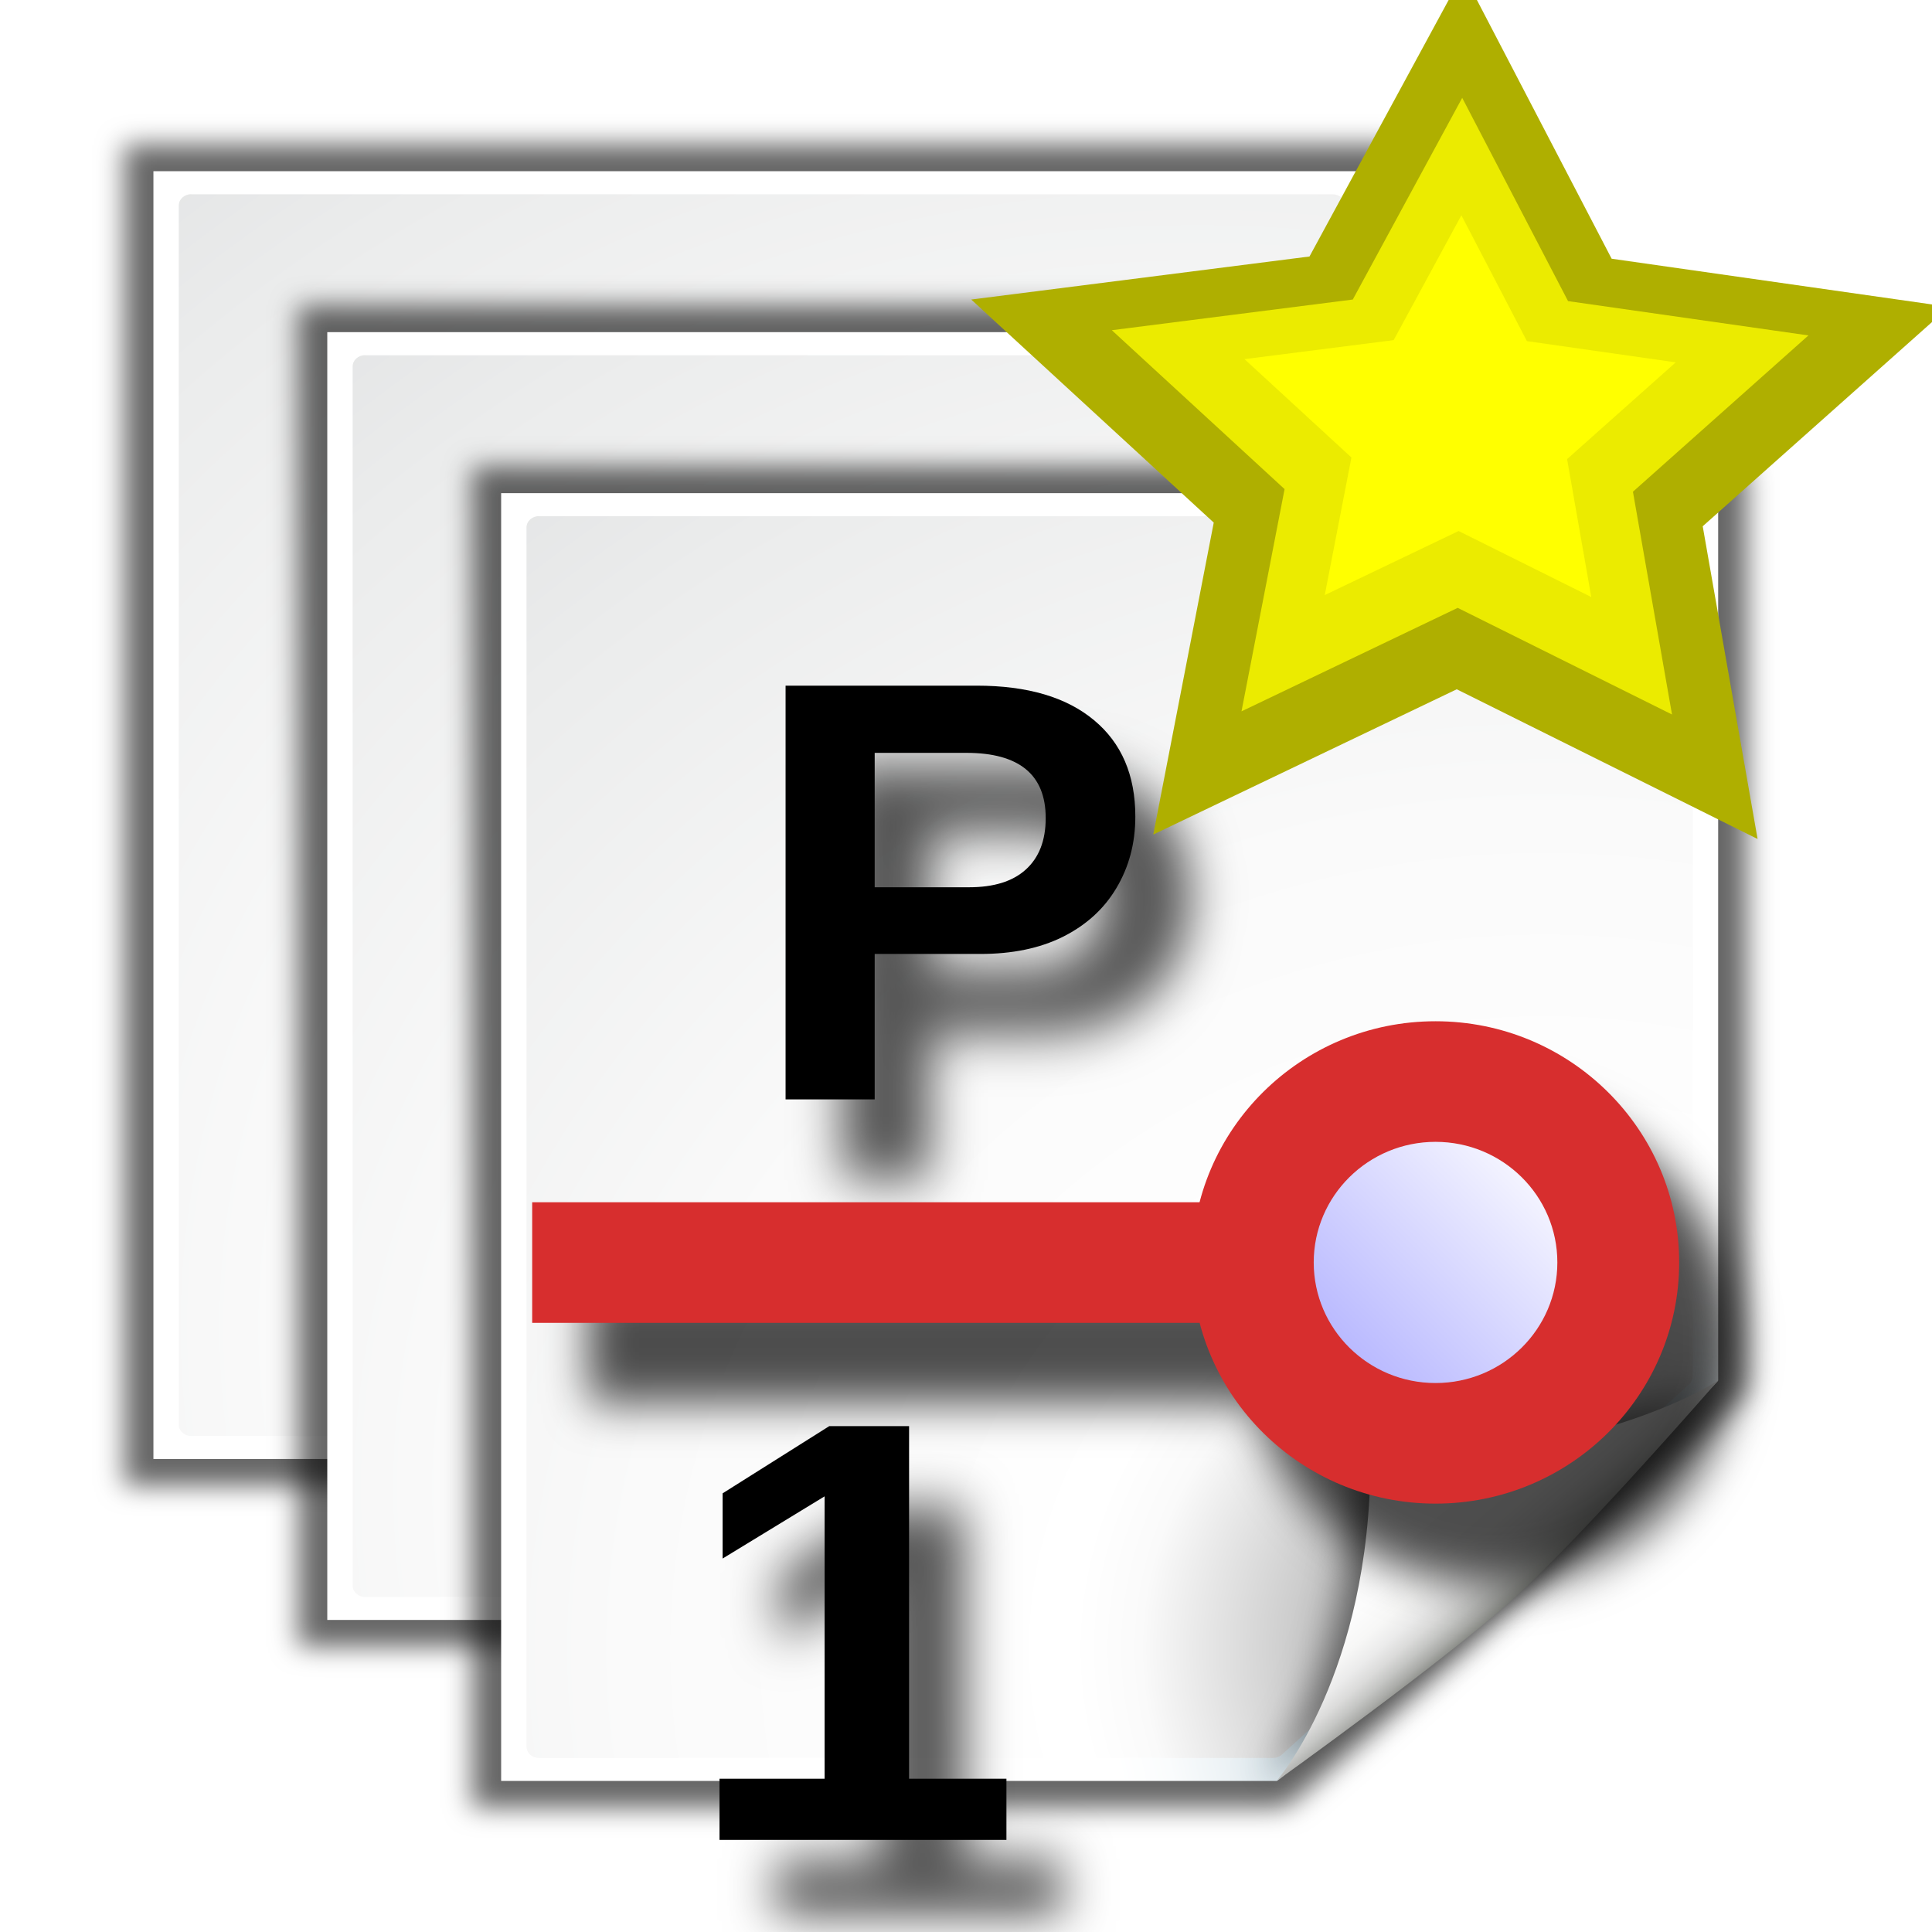
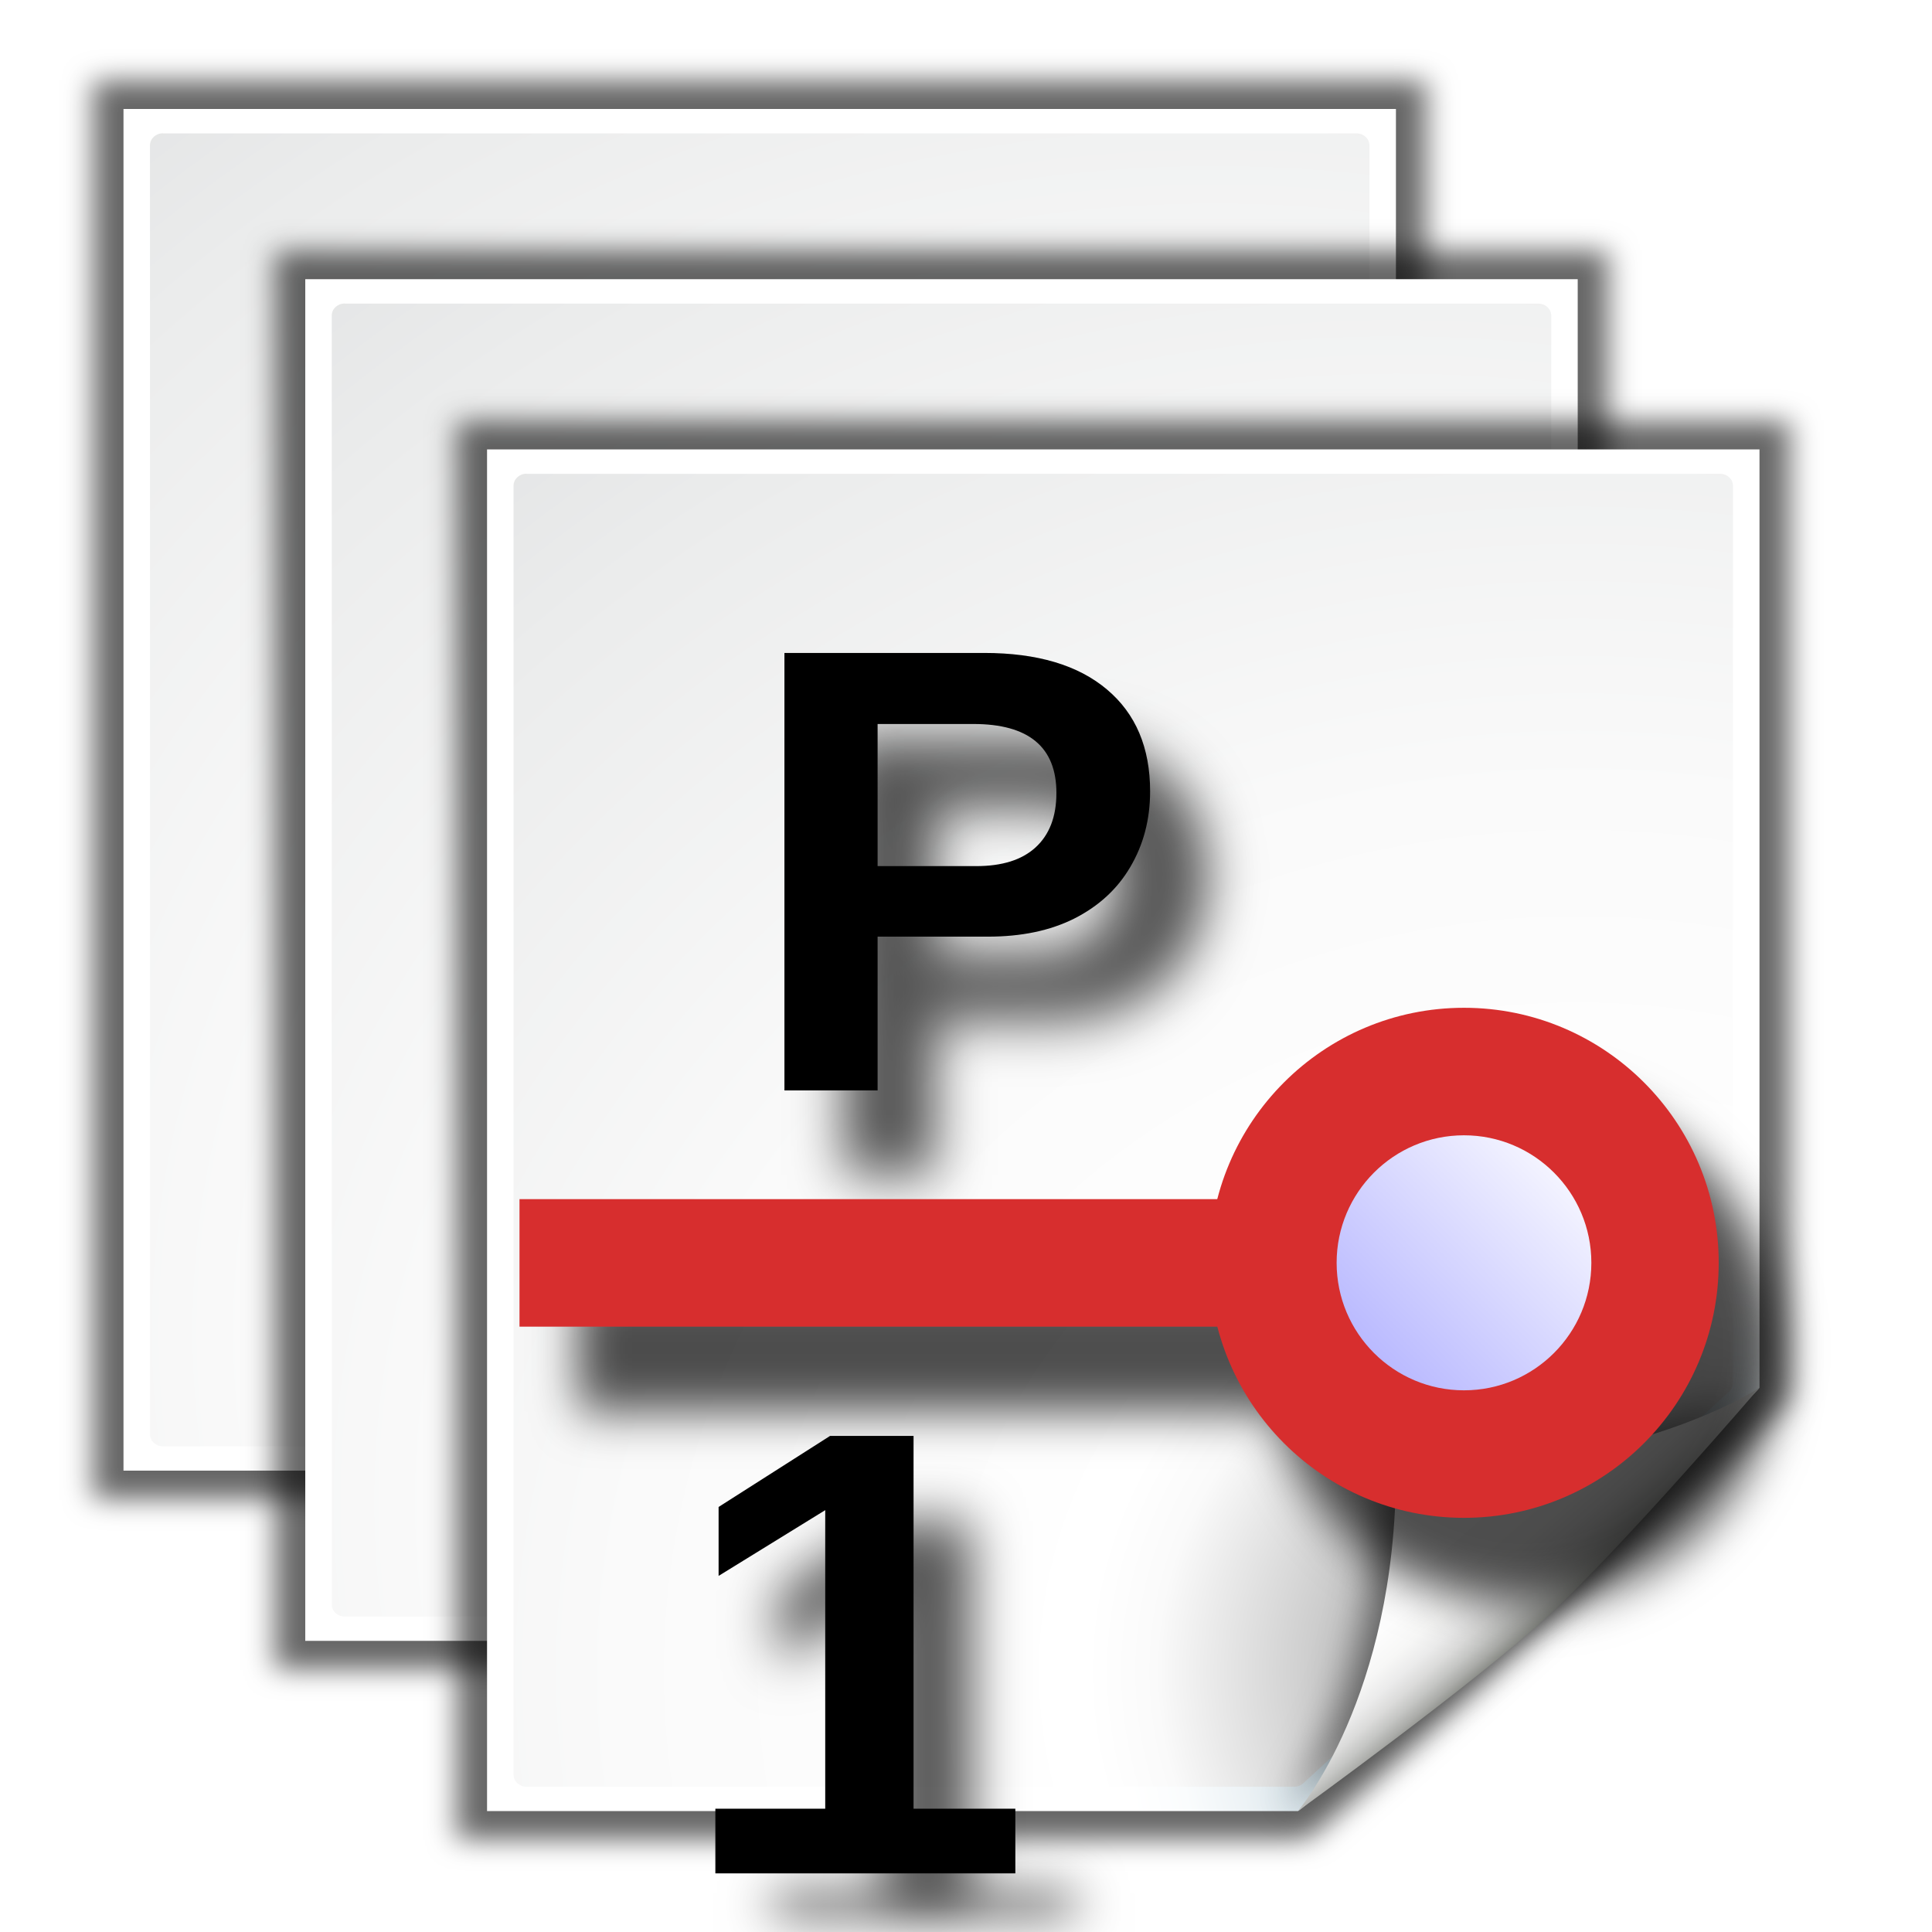
- <svg xmlns="http://www.w3.org/2000/svg" xmlns:xlink="http://www.w3.org/1999/xlink" height="48" width="48" version="1.1">
-   <defs>
+ <svg xmlns="http://www.w3.org/2000/svg" xmlns:xlink="http://www.w3.org/1999/xlink" height="48" width="48" version="1.1" id="svg2">
+   <defs id="defs4">
    <filter id="j" color-interpolation-filters="sRGB">
-       <feGaussianBlur stdDeviation="0.9" />
+       <feGaussianBlur stdDeviation="0.9" id="feGaussianBlur7" />
    </filter>
    <filter id="k" color-interpolation-filters="sRGB">
-       <feGaussianBlur stdDeviation="1.207" />
+       <feGaussianBlur stdDeviation="1.207" id="feGaussianBlur10" />
    </filter>
    <radialGradient id="m" gradientUnits="userSpaceOnUse" cy="112.3" cx="102" gradientTransform="matrix(.875 0 0 .85714 10 17.143)" r="139.56">
-       <stop stop-color="#00537d" offset="0" />
-       <stop stop-color="#186389" offset=".015" />
-       <stop stop-color="#558ca8" offset=".056" />
-       <stop stop-color="#89afc3" offset=".096" />
-       <stop stop-color="#b3ccd8" offset=".136" />
-       <stop stop-color="#d4e2e9" offset=".174" />
-       <stop stop-color="#ecf2f5" offset=".21" />
-       <stop stop-color="#fafcfd" offset=".243" />
-       <stop stop-color="#fff" offset=".272" />
+       <stop stop-color="#00537d" offset="0" id="stop13" />
+       <stop stop-color="#186389" offset=".015" id="stop15" />
+       <stop stop-color="#558ca8" offset=".056" id="stop17" />
+       <stop stop-color="#89afc3" offset=".096" id="stop19" />
+       <stop stop-color="#b3ccd8" offset=".136" id="stop21" />
+       <stop stop-color="#d4e2e9" offset=".174" id="stop23" />
+       <stop stop-color="#ecf2f5" offset=".21" id="stop25" />
+       <stop stop-color="#fafcfd" offset=".243" id="stop27" />
+       <stop stop-color="#fff" offset=".272" id="stop29" />
    </radialGradient>
    <radialGradient id="n" gradientUnits="userSpaceOnUse" cy="109.33" cx="99.081" gradientTransform="matrix(.85638 0 0 .84156 11.191 18.14)" r="139.56">
-       <stop stop-color="#7a7d80" offset="0" />
-       <stop stop-color="#c2c2c2" offset=".126" />
-       <stop stop-color="#fafafa" offset=".233" />
-       <stop stop-color="#fff" offset=".272" />
-       <stop stop-color="#fafafa" offset=".531" />
-       <stop stop-color="#ebecec" offset=".845" />
-       <stop stop-color="#e1e2e3" offset="1" />
+       <stop stop-color="#7a7d80" offset="0" id="stop32" />
+       <stop stop-color="#c2c2c2" offset=".126" id="stop34" />
+       <stop stop-color="#fafafa" offset=".233" id="stop36" />
+       <stop stop-color="#fff" offset=".272" id="stop38" />
+       <stop stop-color="#fafafa" offset=".531" id="stop40" />
+       <stop stop-color="#ebecec" offset=".845" id="stop42" />
+       <stop stop-color="#e1e2e3" offset="1" id="stop44" />
    </radialGradient>
    <linearGradient id="l" y2="94.104" gradientUnits="userSpaceOnUse" x2="86.572" gradientTransform="matrix(.875 0 0 .85714 10 17.143)" y1="104" x1="96">
-       <stop stop-color="#888a85" offset="0" />
-       <stop stop-color="#8c8e89" offset=".007" />
-       <stop stop-color="#abaca9" offset=".067" />
-       <stop stop-color="#c5c6c4" offset=".135" />
-       <stop stop-color="#dbdbda" offset=".211" />
-       <stop stop-color="#ebebeb" offset=".301" />
-       <stop stop-color="#f7f7f6" offset=".412" />
-       <stop stop-color="#fdfdfd" offset=".568" />
-       <stop stop-color="#fff" offset="1" />
+       <stop stop-color="#888a85" offset="0" id="stop47" />
+       <stop stop-color="#8c8e89" offset=".007" id="stop49" />
+       <stop stop-color="#abaca9" offset=".067" id="stop51" />
+       <stop stop-color="#c5c6c4" offset=".135" id="stop53" />
+       <stop stop-color="#dbdbda" offset=".211" id="stop55" />
+       <stop stop-color="#ebebeb" offset=".301" id="stop57" />
+       <stop stop-color="#f7f7f6" offset=".412" id="stop59" />
+       <stop stop-color="#fdfdfd" offset=".568" id="stop61" />
+       <stop stop-color="#fff" offset="1" id="stop63" />
    </linearGradient>
    <filter id="o" height="1.229" width="1.09" color-interpolation-filters="sRGB" y="-.115" x="-.045">
-       <feGaussianBlur stdDeviation="0.684" />
+       <feGaussianBlur stdDeviation="0.684" id="feGaussianBlur66" />
    </filter>
    <filter id="p" height="1.107" width="1.293" color-interpolation-filters="sRGB" y="-.054" x="-.147">
-       <feGaussianBlur stdDeviation="0.776" />
+       <feGaussianBlur stdDeviation="0.776" id="feGaussianBlur69" />
    </filter>
    <linearGradient id="r" y2="5.5" gradientUnits="userSpaceOnUse" x2="1.031" gradientTransform="matrix(1.9385,0,0,1.7906,-101.39,-12.363)" y1="9.406" x1="4.969">
-       <stop stop-color="#afafff" offset="0" />
-       <stop stop-color="#fff" offset="1" />
+       <stop stop-color="#afafff" offset="0" id="stop72" />
+       <stop stop-color="#fff" offset="1" id="stop74" />
    </linearGradient>
+     <radialGradient xlink:href="#m" id="radialGradient2991" gradientUnits="userSpaceOnUse" gradientTransform="matrix(0.875,0,0,0.85714,10,17.143)" cx="102" cy="112.3" r="139.56" />
+     <radialGradient xlink:href="#n" id="radialGradient2993" gradientUnits="userSpaceOnUse" gradientTransform="matrix(0.85638,0,0,0.84156,11.191,18.14)" cx="99.081" cy="109.33" r="139.56" />
+     <linearGradient xlink:href="#l" id="linearGradient2995" gradientUnits="userSpaceOnUse" gradientTransform="matrix(0.875,0,0,0.85714,10,17.143)" x1="96" y1="104" x2="86.572" y2="94.104" />
+     <radialGradient xlink:href="#m" id="radialGradient2997" gradientUnits="userSpaceOnUse" gradientTransform="matrix(0.875,0,0,0.85714,10,17.143)" cx="102" cy="112.3" r="139.56" />
+     <radialGradient xlink:href="#n" id="radialGradient2999" gradientUnits="userSpaceOnUse" gradientTransform="matrix(0.85638,0,0,0.84156,11.191,18.14)" cx="99.081" cy="109.33" r="139.56" />
+     <linearGradient xlink:href="#l" id="linearGradient3001" gradientUnits="userSpaceOnUse" gradientTransform="matrix(0.875,0,0,0.85714,10,17.143)" x1="96" y1="104" x2="86.572" y2="94.104" />
  </defs>
-   <g transform="matrix(2.4566,0,0,2.2316,-37.589,-39.022)">
-     <rect fill-opacity="0" height="16" width="16" y="0" x="0" />
+   <g transform="matrix(2.4566,0,0,2.2316,-37.589,-39.022)" id="g76">
+     <rect fill-opacity="0" height="16" width="16" y="0" x="0" id="rect78" />
  </g>
-   <rect fill-opacity="0" height="38.871" width="43.287" y="-47.036" x="-74.787" />
-   <g transform="matrix(.35996 0 0 .33328 .93206 2.9203)">
-     <use xlink:href="#q" transform="translate(-12,-12)" height="128" width="128" y="0" x="0" />
+   <rect fill-opacity="0" height="38.871" width="43.287" y="-47.036" x="-74.787" id="rect80" />
+   <g transform="matrix(0.3763524,0,0,0.3523976,0.05722746,1.297926)" id="g82">
+     <use xlink:href="#q" transform="translate(-12,-12)" height="128" width="128" y="0" x="0" id="use84" />
    <g id="q" transform="translate(-4,-8)">
-       <path opacity=".6" d="m23 25v96h53.525c0.464 0 30.475-29.398 30.475-29.853v-66.147h-84z" transform="matrix(1.0476,0,0,1.0417,-2.0952,-4.0417)" filter="url(#j)" />
-       <path fill="url(#m)" d="m24 24v96h53.525c0.464 0 30.475-29.398 30.475-29.853v-66.147h-84z" />
-       <path fill="url(#n)" d="m26.606 25.714c-0.472 0-0.856 0.378-0.856 0.842v90.888c0 0.465 0.385 0.842 0.856 0.842h50.674c0.225 0 0.446-0.089 0.605-0.247l28.115-27.618c0.16-0.157 0.251-0.374 0.251-0.595v-63.262c0-0.464-0.384-0.842-0.856-0.842h-78.787z" />
-       <path opacity=".5" filter="url(#k)" d="m76.526 120s11.662-9 16.474-13.714c4.812-4.72 14-16.143 14-16.143s-8 5.853-24 5.853c0 16-6.474 24-6.474 24z" />
-       <path fill="url(#l)" d="m77.526 120s11.662-9 16.474-13.714c4.812-4.72 14-16.143 14-16.143s-8 5.853-24 5.853c0 16-6.474 24-6.474 24z" />
+       <path d="m 23,25 v 96 H 76.525 C 76.989,121 107,91.602 107,91.147 V 25 H 23 z" transform="matrix(1.0476,0,0,1.0417,-2.0952,-4.0417)" id="path87" style="opacity:0.6;filter:url(#j)" />
+       <path d="m 24,24 v 96 H 77.525 C 77.989,120 108,90.602 108,90.147 V 24 H 24 z" id="path89" style="fill:url(#radialGradient2997)" />
+       <path d="m 26.606,25.714 c -0.472,0 -0.856,0.378 -0.856,0.842 v 90.888 c 0,0.465 0.385,0.842 0.856,0.842 H 77.28 c 0.225,0 0.446,-0.089 0.605,-0.247 l 28.115,-27.618 c 0.16,-0.157 0.251,-0.374 0.251,-0.595 v -63.262 c 0,-0.464 -0.384,-0.842 -0.856,-0.842 h -78.787 z" id="path91" style="fill:url(#radialGradient2999)" />
+       <path d="m 76.526,120 c 0,0 11.662,-9 16.474,-13.714 4.812,-4.72 14,-16.143 14,-16.143 0,0 -8,5.853 -24,5.853 0,16 -6.474,24 -6.474,24 z" id="path93" style="opacity:0.5;filter:url(#k)" />
+       <path d="m 77.526,120 c 0,0 11.662,-9 16.474,-13.714 4.812,-4.72 14,-16.143 14,-16.143 0,0 -8,5.853 -24,5.853 0,16 -6.474,24 -6.474,24 z" id="path95" style="fill:url(#linearGradient3001)" />
    </g>
-     <g transform="translate(8,4)">
-       <path opacity=".6" d="m23 25v96h53.525c0.464 0 30.475-29.398 30.475-29.853v-66.147h-84z" transform="matrix(1.0476,0,0,1.0417,-2.0952,-4.0417)" filter="url(#j)" />
-       <path fill="url(#m)" d="m24 24v96h53.525c0.464 0 30.475-29.398 30.475-29.853v-66.147h-84z" />
-       <path fill="url(#n)" d="m26.606 25.714c-0.472 0-0.856 0.378-0.856 0.842v90.888c0 0.465 0.385 0.842 0.856 0.842h50.674c0.225 0 0.446-0.089 0.605-0.247l28.115-27.618c0.16-0.157 0.251-0.374 0.251-0.595v-63.262c0-0.464-0.384-0.842-0.856-0.842h-78.787z" />
-       <path opacity=".5" filter="url(#k)" d="m76.526 120s11.662-9 16.474-13.714c4.812-4.72 14-16.143 14-16.143s-8 5.853-24 5.853c0 16-6.474 24-6.474 24z" />
-       <path fill="url(#l)" d="m77.526 120s11.662-9 16.474-13.714c4.812-4.72 14-16.143 14-16.143s-8 5.853-24 5.853c0 16-6.474 24-6.474 24z" />
+     <g transform="translate(8,4)" id="g97">
+       <path d="m 23,25 v 96 H 76.525 C 76.989,121 107,91.602 107,91.147 V 25 H 23 z" transform="matrix(1.0476,0,0,1.0417,-2.0952,-4.0417)" id="path99" style="opacity:0.6;filter:url(#j)" />
+       <path d="m 24,24 v 96 H 77.525 C 77.989,120 108,90.602 108,90.147 V 24 H 24 z" id="path101" style="fill:url(#radialGradient2991)" />
+       <path d="m 26.606,25.714 c -0.472,0 -0.856,0.378 -0.856,0.842 v 90.888 c 0,0.465 0.385,0.842 0.856,0.842 H 77.28 c 0.225,0 0.446,-0.089 0.605,-0.247 l 28.115,-27.618 c 0.16,-0.157 0.251,-0.374 0.251,-0.595 v -63.262 c 0,-0.464 -0.384,-0.842 -0.856,-0.842 h -78.787 z" id="path103" style="fill:url(#radialGradient2993)" />
+       <path d="m 76.526,120 c 0,0 11.662,-9 16.474,-13.714 4.812,-4.72 14,-16.143 14,-16.143 0,0 -8,5.853 -24,5.853 0,16 -6.474,24 -6.474,24 z" id="path105" style="opacity:0.5;filter:url(#k)" />
+       <path d="m 77.526,120 c 0,0 11.662,-9 16.474,-13.714 4.812,-4.72 14,-16.143 14,-16.143 0,0 -8,5.853 -24,5.853 0,16 -6.474,24 -6.474,24 z" id="path107" style="fill:url(#linearGradient2995)" />
    </g>
  </g>
-   <g transform="matrix(.70882 0 0 .76851 70.444 12.609)">
-     <g transform="matrix(1.1013,0,0,1.0887,-40.285,58.083)">
-       <g opacity=".695" filter="url(#o)">
-         <g transform="matrix(-1,0,0,1,-101.77,-29.616)">
-           <rect transform="rotate(-90)" height="23.582" width="3.581" y="-90.407" x="-2.86" />
-           <path d="m-95.576-6.096c-4.28 0-7.754 3.209-7.754 7.162s3.474 7.162 7.754 7.162 7.754-3.209 7.754-7.162-3.474-7.162-7.754-7.162z" />
-           <path d="m-95.576-2.515c2.14 0 3.877 1.604 3.877 3.581s-1.737 3.581-3.877 3.581-3.877-1.604-3.877-3.581 1.737-3.581 3.877-3.581z" />
+   <g transform="matrix(0.7410993,0,0,0.8125931,72.73471,11.54239)" id="g109">
+     <g transform="matrix(1.1013,0,0,1.0887,-40.285,58.083)" id="g111">
+       <g id="g113" style="opacity:0.695;filter:url(#o)">
+         <g transform="matrix(-1,0,0,1,-101.77,-29.616)" id="g115">
+           <rect transform="matrix(0,-1,1,0,0,0)" height="23.582" width="3.581" y="-90.407" x="-2.859" id="rect117" />
+           <path d="m -95.576,-6.096 c -4.28,0 -7.754,3.209 -7.754,7.162 0,3.954 3.474,7.162 7.754,7.162 4.28,0 7.754,-3.209 7.754,-7.162 0,-3.954 -3.474,-7.162 -7.754,-7.162 z" id="path119" />
+           <path d="m -95.576,-2.515 c 2.14,0 3.877,1.604 3.877,3.581 0,1.977 -1.737,3.581 -3.877,3.581 -2.14,0 -3.877,-1.604 -3.877,-3.581 0,-1.977 1.737,-3.581 3.877,-3.581 z" id="path121" />
        </g>
      </g>
-       <g opacity=".66" font-family="Arial" font-size="18.731px" filter="url(#p)" font-weight="bold">
-         <text style="word-spacing:0px;letter-spacing:0px" xml:space="preserve" transform="scale(1.0492 .9531)" line-height="125%" y="-35.034" x="-26.869">
-           <tspan y="-35.034" x="-26.869">P</tspan>
+       <g font-size="18.731px" font-weight="bold" id="g123" style="font-size:18.731px;font-weight:bold;opacity:0.66;filter:url(#p);font-family:Arial">
+         <text style="line-height:125%;letter-spacing:0px;word-spacing:0px" xml:space="preserve" transform="scale(1.0492,0.9531)" line-height="125%" y="-35.034" x="-26.869" id="text125">
+           <tspan y="-35.034" x="-26.869" id="tspan127">P</tspan>
        </text>
-         <text style="word-spacing:0px;letter-spacing:0px" xml:space="preserve" transform="scale(1.0492 .9531)" line-height="125%" y="-11.963" x="-28.812">
-           <tspan y="-11.963" x="-28.812">1</tspan>
+         <text style="line-height:125%;letter-spacing:0px;word-spacing:0px" xml:space="preserve" transform="scale(1.0492,0.9531)" line-height="125%" y="-11.963" x="-28.812" id="text129">
+           <tspan y="-11.963" x="-28.812" id="tspan131">1</tspan>
        </text>
      </g>
-       <g transform="matrix(2.4566,0,0,2.2316,-35.244,-45.716)">
-         <rect fill-opacity="0" height="16" width="16" y="0" x="0" />
+       <g transform="matrix(2.4566,0,0,2.2316,-35.244,-45.716)" id="g133">
+         <rect height="16" width="16" y="0" x="0" id="rect135" style="fill-opacity:0" />
      </g>
    </g>
-     <g transform="matrix(2.9379,0,0,2.1996,-80.166,10.499)">
-       <rect fill-opacity="0" height="16" width="16" y="0" x="0" />
+     <g transform="matrix(2.9379,0,0,2.1996,-80.166,10.499)" id="g137">
+       <rect height="16" width="16" y="0" x="0" id="rect139" style="fill-opacity:0" />
    </g>
-     <g transform="matrix(1.1013,0,0,1.0887,33.063,23.245)">
-       <g transform="matrix(-1,0,0,1,-170.15,0)">
-         <rect transform="rotate(-90)" height="23.582" width="3.581" y="-90.407" x="-2.86" fill="#d72e2e" />
-         <path fill="#d72e2e" d="m-95.576-6.096c-4.28 0-7.754 3.209-7.754 7.162s3.474 7.162 7.754 7.162 7.754-3.209 7.754-7.162-3.474-7.162-7.754-7.162z" />
-         <path fill="url(#r)" d="m-95.576-2.515c2.14 0 3.877 1.604 3.877 3.581s-1.737 3.581-3.877 3.581-3.877-1.604-3.877-3.581 1.737-3.581 3.877-3.581z" />
+     <g transform="matrix(1.1013,0,0,1.0887,33.063,23.245)" id="g141">
+       <g transform="matrix(-1,0,0,1,-170.15,0)" id="g143">
+         <rect transform="matrix(0,-1,1,0,0,0)" height="23.582" width="3.581" y="-90.407" x="-2.859" id="rect145" style="fill:#d72e2e" />
+         <path d="m -95.576,-6.096 c -4.28,0 -7.754,3.209 -7.754,7.162 0,3.954 3.474,7.162 7.754,7.162 4.28,0 7.754,-3.209 7.754,-7.162 0,-3.954 -3.474,-7.162 -7.754,-7.162 z" id="path147" style="fill:#d72e2e" />
+         <path d="m -95.576,-2.515 c 2.14,0 3.877,1.604 3.877,3.581 0,1.977 -1.737,3.581 -3.877,3.581 -2.14,0 -3.877,-1.604 -3.877,-3.581 0,-1.977 1.737,-3.581 3.877,-3.581 z" id="path149" style="fill:url(#r)" />
      </g>
-       <text style="word-spacing:0px;letter-spacing:0px" font-weight="bold" xml:space="preserve" transform="scale(1.0492 .9531)" line-height="125%" font-size="18.731px" y="-3.96" x="-92.043" font-family="Arial" fill="#000000">
-         <tspan y="-3.96" x="-92.043">P</tspan>
+       <text style="font-size:18.731px;font-weight:bold;line-height:125%;letter-spacing:0px;word-spacing:0px;fill:#000000;font-family:Arial" font-weight="bold" xml:space="preserve" transform="scale(1.0492,0.9531)" line-height="125%" font-size="18.731px" y="-3.96" x="-92.043" id="text151">
+         <tspan y="-3.96" x="-92.043" id="tspan153">P</tspan>
      </text>
-       <text style="word-spacing:0px;letter-spacing:0px" font-weight="bold" xml:space="preserve" transform="scale(1.0492 .9531)" line-height="125%" font-size="18.731px" y="19.111" x="-93.986" font-family="Arial" fill="#000000">
-         <tspan y="19.111" x="-93.986">1</tspan>
+       <text style="font-size:18.731px;font-weight:bold;line-height:125%;letter-spacing:0px;word-spacing:0px;fill:#000000;font-family:Arial" font-weight="bold" xml:space="preserve" transform="scale(1.0492,0.9531)" line-height="125%" font-size="18.731px" y="19.111" x="-93.986" id="text155">
+         <tspan y="19.111" x="-93.986" id="tspan157">1</tspan>
      </text>
-       <g transform="matrix(2.4566,0,0,2.2316,-105.97,-9.4053)">
-         <rect fill-opacity="0" height="16" width="16" y="0" x="0" />
+       <g transform="matrix(2.4566,0,0,2.2316,-105.97,-9.4053)" id="g159">
+         <rect height="16" width="16" y="0" x="0" id="rect161" style="fill-opacity:0" />
      </g>
-       <g transform="matrix(2.4566,0,0,2.2316,-103.63,-16.1)">
-         <rect fill-opacity="0" height="16" width="16" y="0" x="0" />
+       <g transform="matrix(2.4566,0,0,2.2316,-103.63,-16.1)" id="g163">
+         <rect height="16" width="16" y="0" x="0" id="rect165" style="fill-opacity:0" />
      </g>
    </g>
  </g>
-   <g transform="matrix(3.433,0,0,3.1874,-3.5155,20.077)">
-     <path fill="#afaf00" d="m12 5.5-2.517-1.349-2.539 1.309 0.506-2.811-2.029-2.01 2.83-0.388 1.285-2.551 1.243 2.571 2.823 0.434-2.061 1.977z" transform="matrix(.86499 0 0 .86499 3.3638 -4.5167)" />
-     <path fill="#ebeb00" d="m12 5.5-2.517-1.349-2.539 1.309 0.506-2.811-2.029-2.01 2.83-0.388 1.285-2.551 1.243 2.571 2.823 0.434-2.061 1.977z" transform="matrix(.61624 0 0 .61624 5.7296 -4.1188)" />
-     <path fill="#ff0" d="m12 5.5-2.517-1.349-2.539 1.309 0.506-2.811-2.029-2.01 2.83-0.388 1.285-2.551 1.243 2.571 2.823 0.434-2.061 1.977z" transform="matrix(.3815 0 0 .3815 7.9622 -3.7434)" />
-   </g>
</svg>
